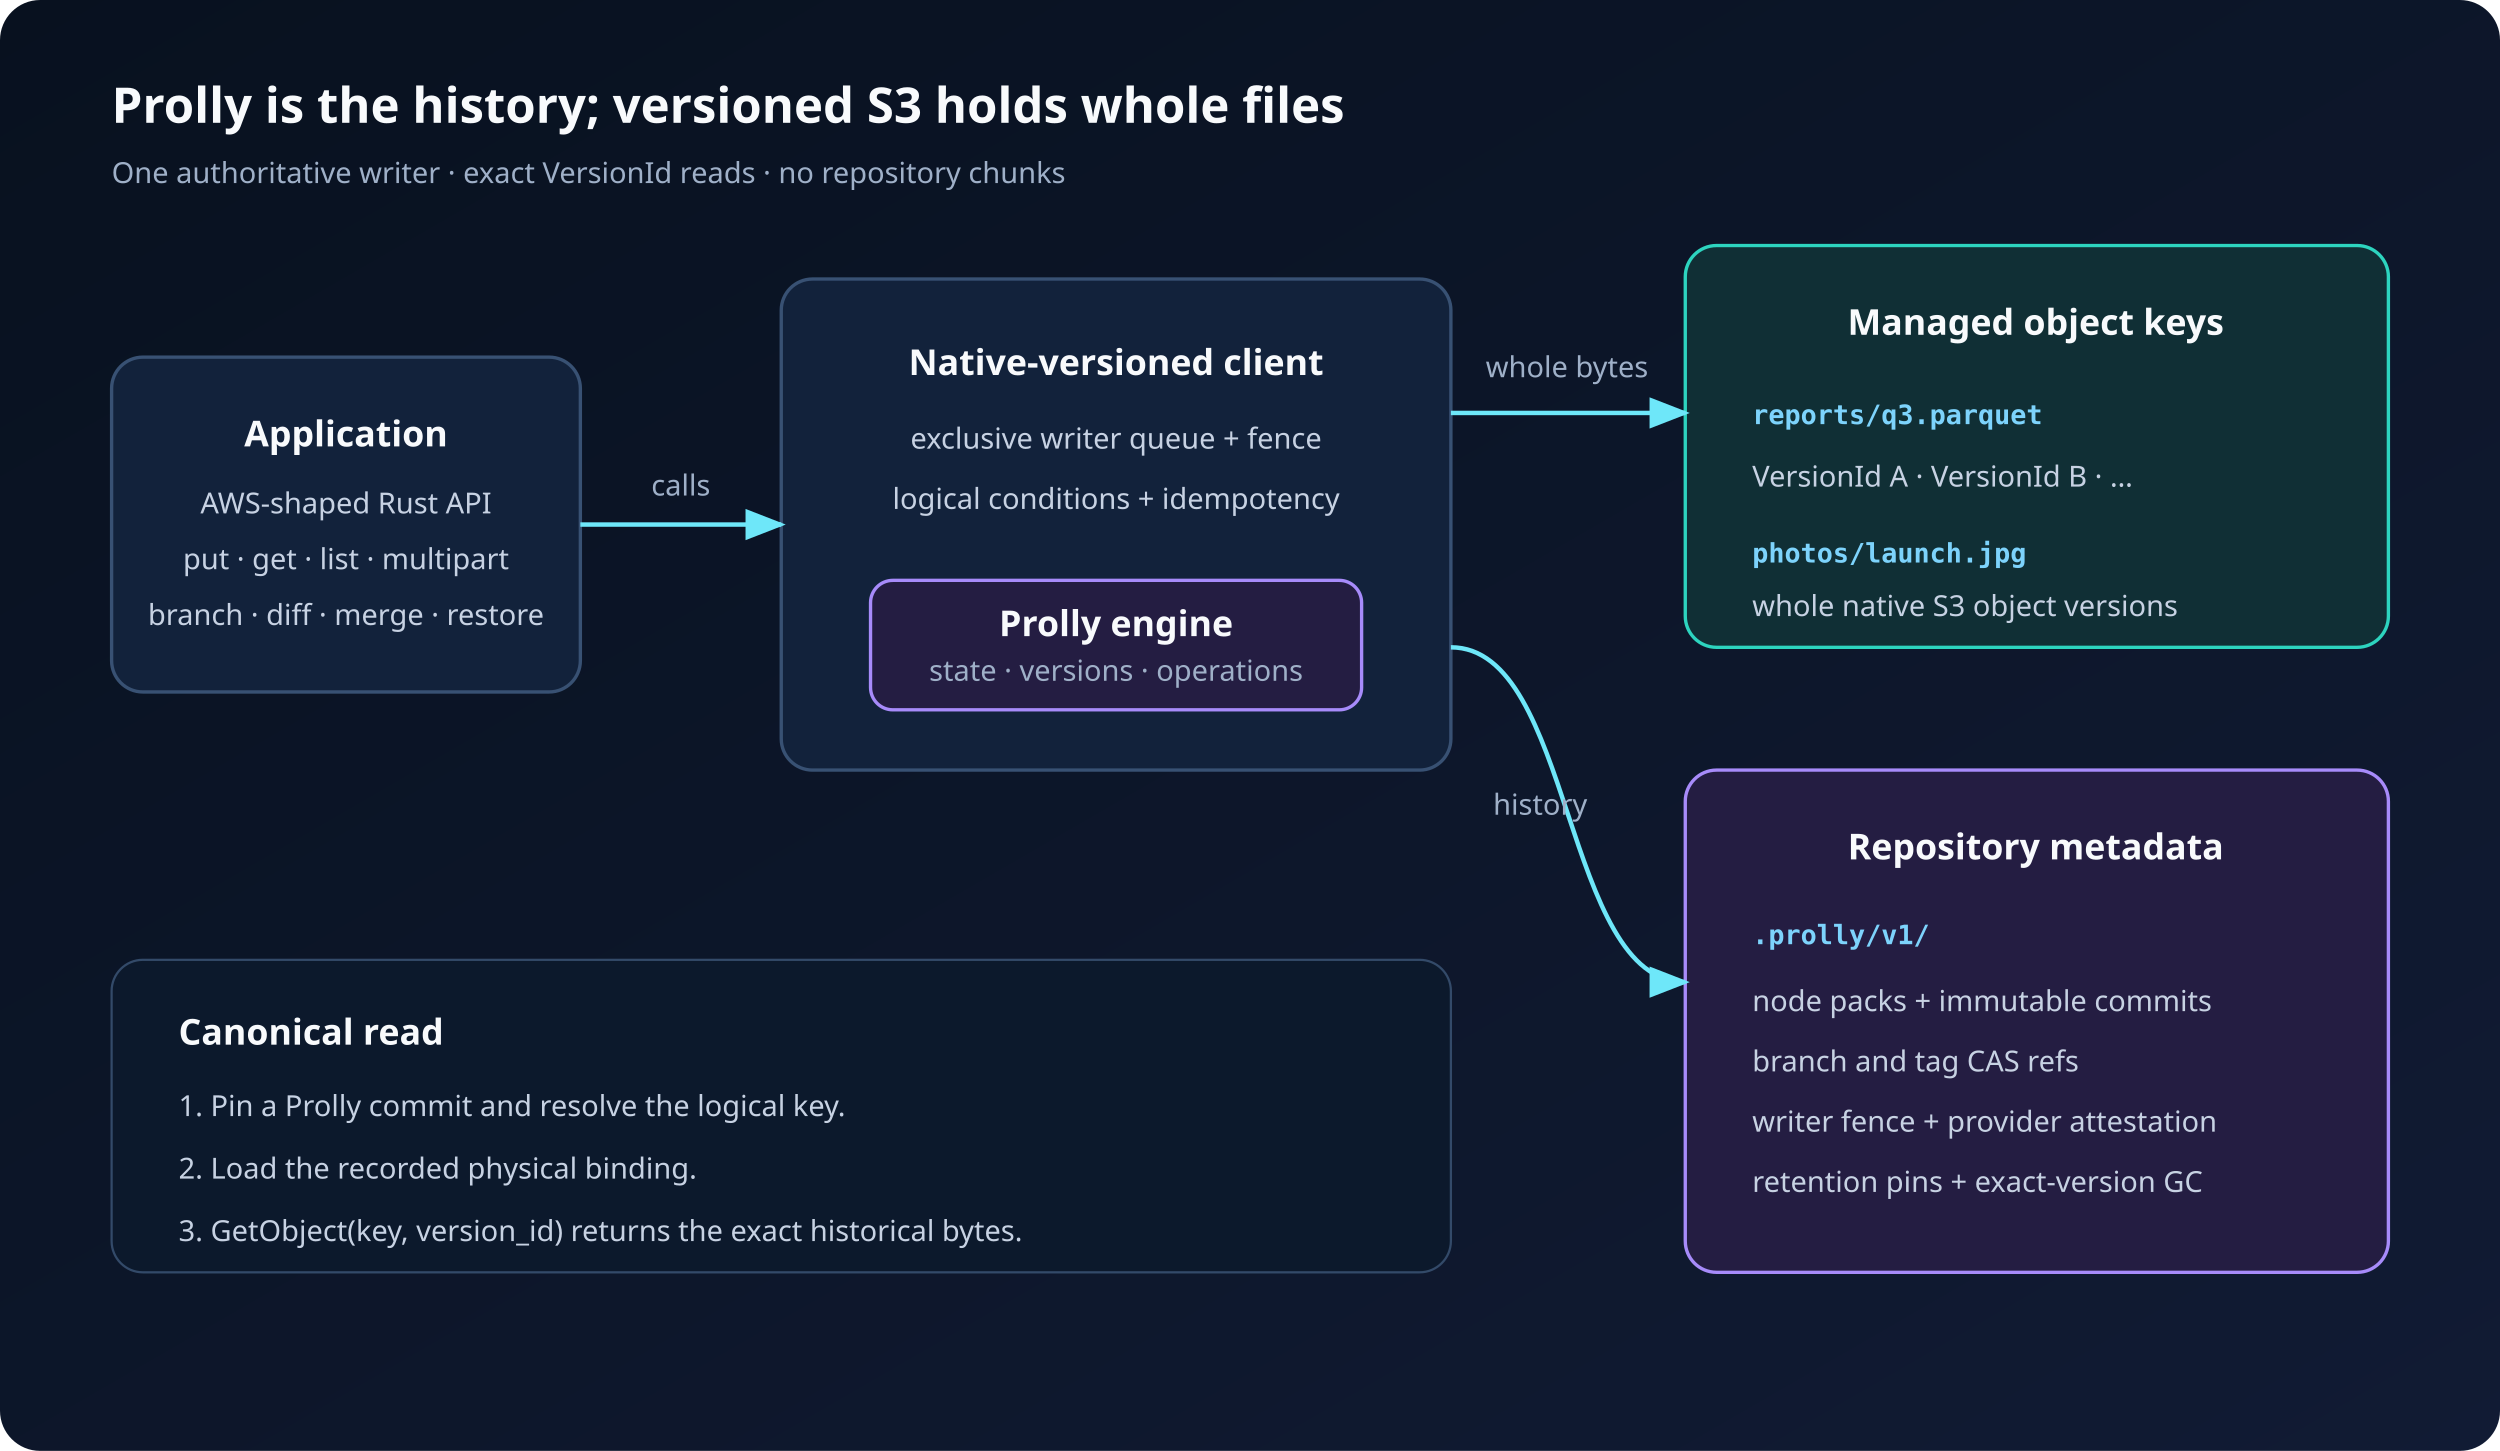
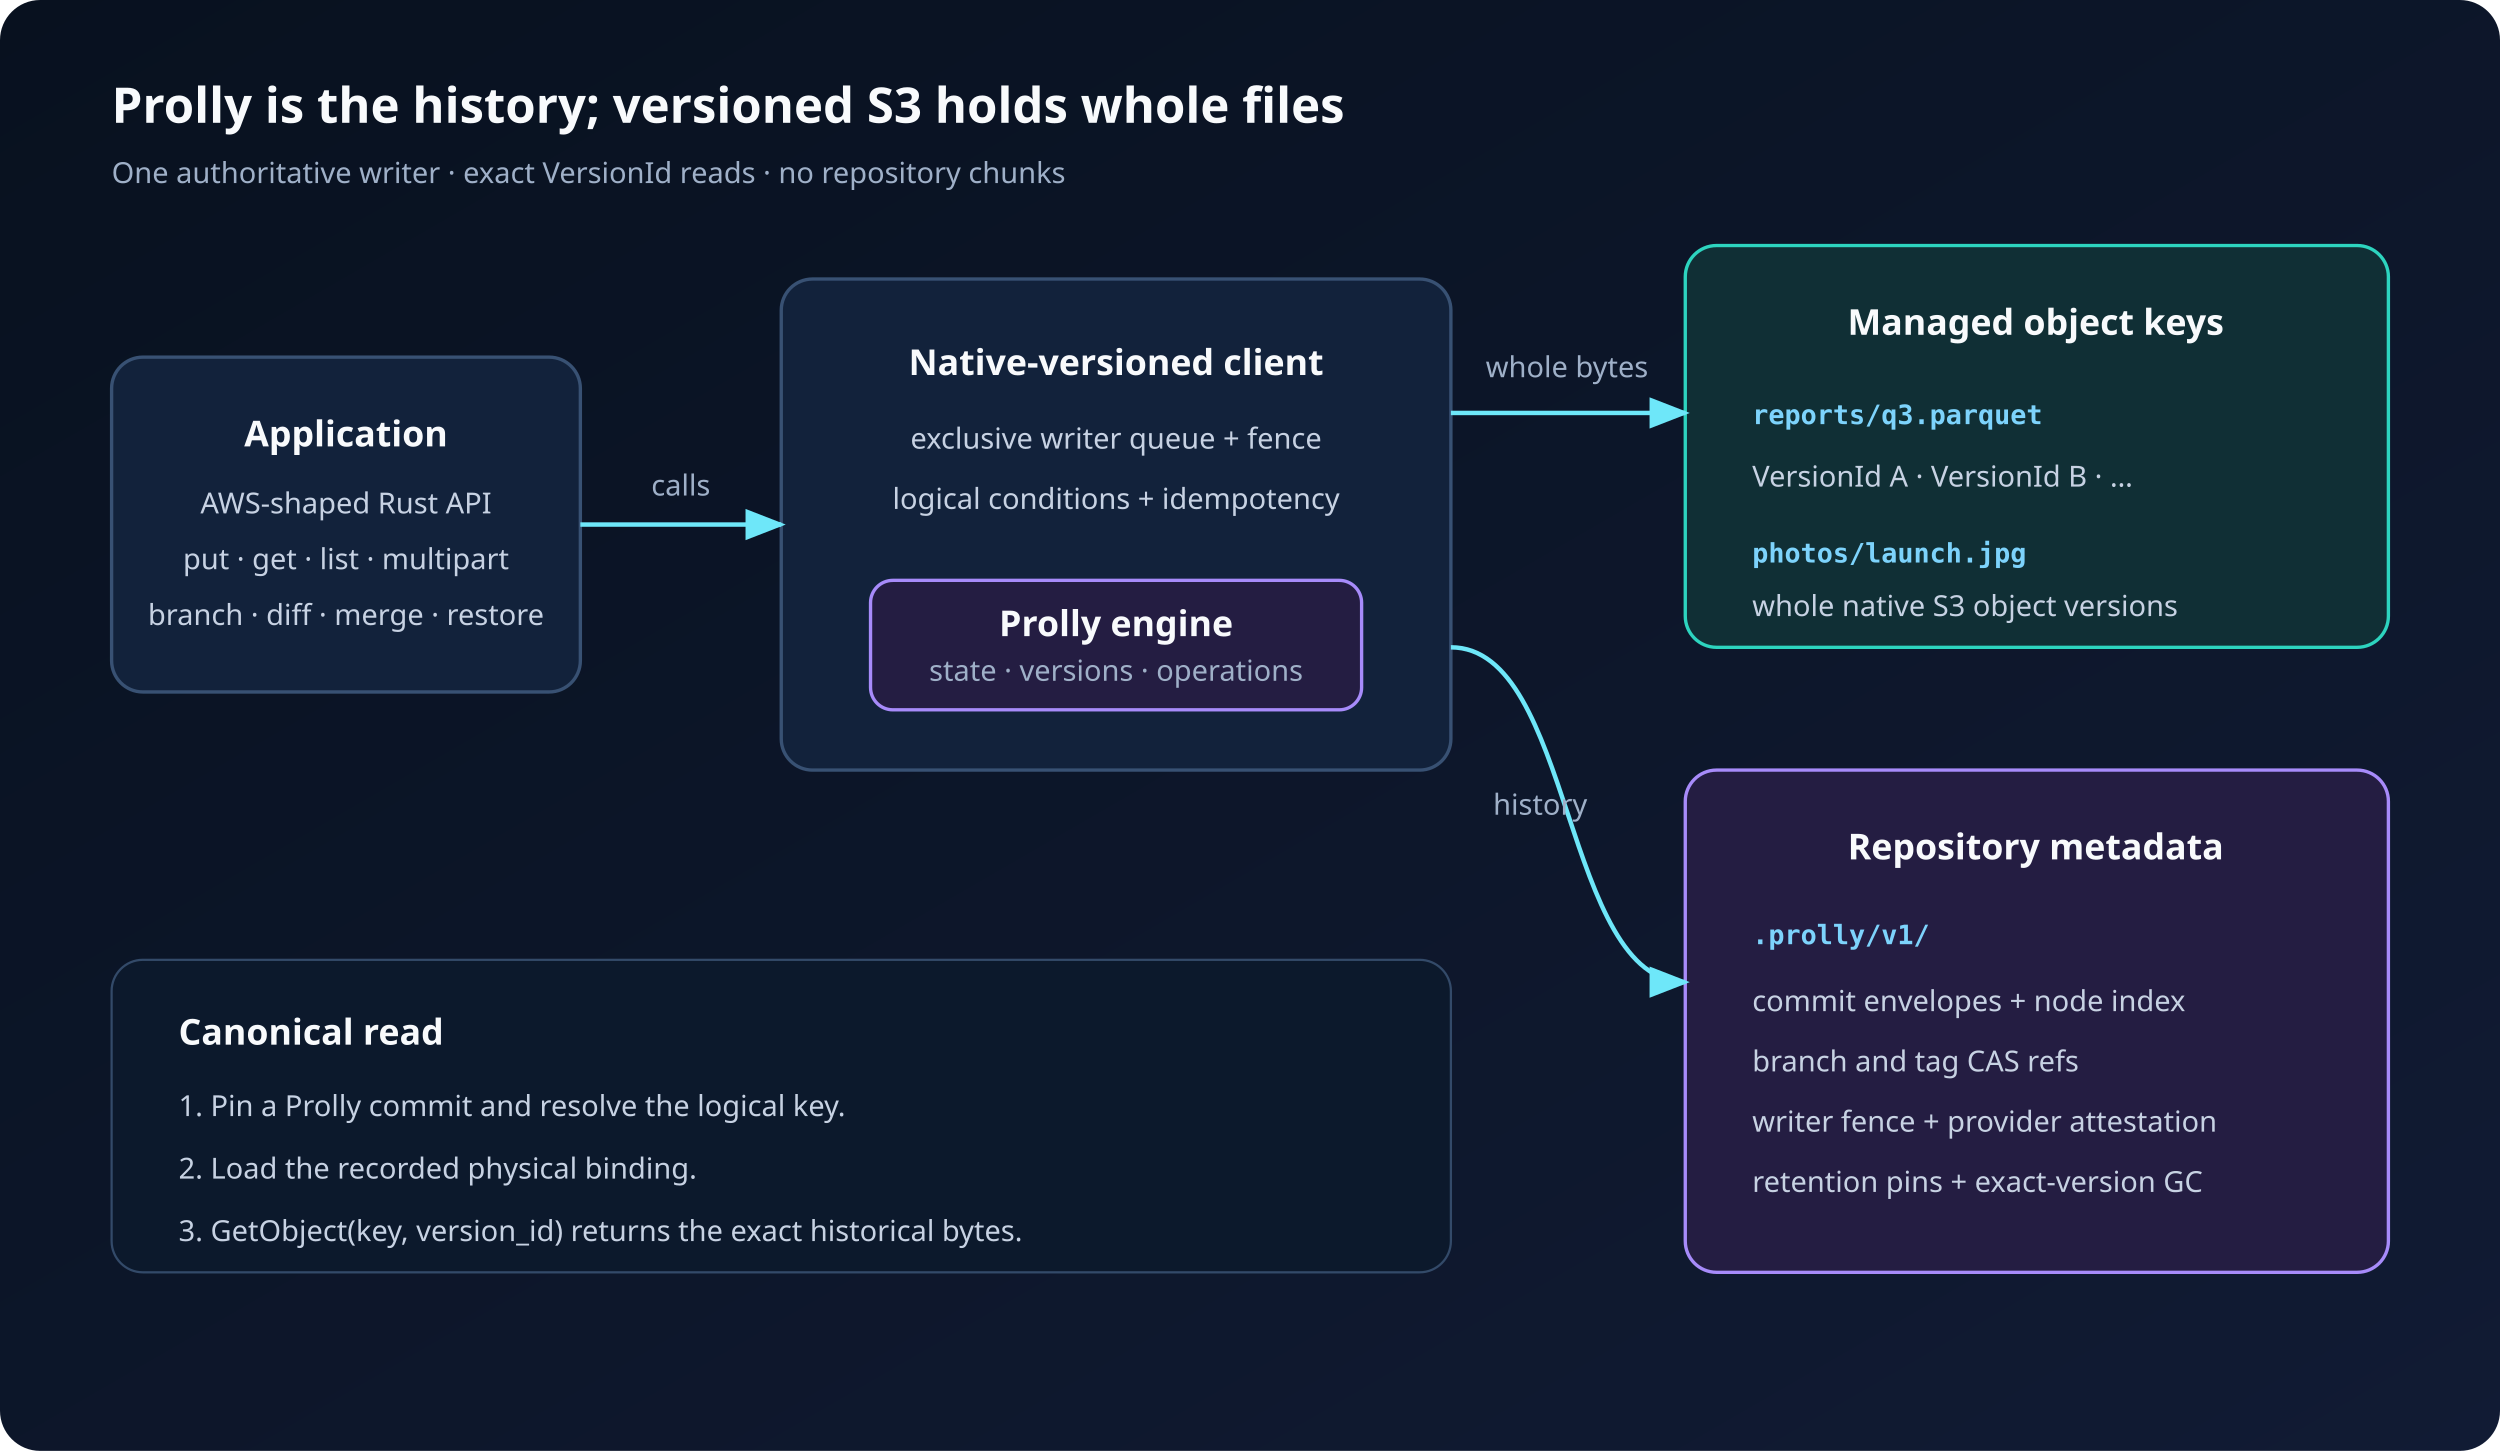
<svg xmlns="http://www.w3.org/2000/svg" viewBox="0 0 1120 650" role="img" aria-labelledby="title desc">
  <defs>
    <linearGradient id="bg" x1="0" y1="0" x2="1" y2="1">
      <stop stop-color="#08111f" />
      <stop offset="1" stop-color="#111b34" />
    </linearGradient>
    <marker id="arrow" markerWidth="9" markerHeight="7" refX="8" refY="3.5" orient="auto">
      <path d="M0 0 9 3.5 0 7Z" fill="#6ee7f9" />
    </marker>
    <style>.h{font:700 22px ui-sans-serif,system-ui;fill:#f8fafc}.s{font:400 13px ui-sans-serif,system-ui;fill:#9fb0c8}.t{font:700 16px ui-sans-serif,system-ui;fill:#f8fafc}.b{font:400 13px ui-sans-serif,system-ui;fill:#c7d2e3}.k{font:600 12px ui-monospace,SFMono-Regular,monospace;fill:#7dd3fc}.box{fill:#12223b;stroke:#385173;stroke-width:1.5}.data{fill:#102f35;stroke:#2dd4bf;stroke-width:1.5}.meta{fill:#241d42;stroke:#a78bfa;stroke-width:1.5}.line{fill:none;stroke:#6ee7f9;stroke-width:2;marker-end:url(#arrow)}</style>
  </defs>
  <rect width="1120" height="650" rx="18" fill="url(#bg)" />
  <text x="50" y="55" class="h">Prolly is the history; versioned S3 holds whole files</text>
  <text x="50" y="82" class="s">One authoritative writer · exact VersionId reads · no repository chunks</text>
  <rect x="50" y="160" width="210" height="150" rx="14" class="box" />
  <text x="155" y="200" text-anchor="middle" class="t">Application</text>
  <text x="155" y="230" text-anchor="middle" class="b">AWS-shaped Rust API</text>
  <text x="155" y="255" text-anchor="middle" class="b">put · get · list · multipart</text>
  <text x="155" y="280" text-anchor="middle" class="b">branch · diff · merge · restore</text>
  <rect x="350" y="125" width="300" height="220" rx="14" class="box" />
  <text x="500" y="168" text-anchor="middle" class="t">Native-versioned client</text>
  <text x="500" y="201" text-anchor="middle" class="b">exclusive writer queue + fence</text>
  <text x="500" y="228" text-anchor="middle" class="b">logical conditions + idempotency</text>
  <rect x="390" y="260" width="220" height="58" rx="10" class="meta" />
  <text x="500" y="285" text-anchor="middle" class="t">Prolly engine</text>
  <text x="500" y="305" text-anchor="middle" class="s">state · versions · operations</text>
  <rect x="755" y="110" width="315" height="180" rx="14" class="data" />
  <text x="912" y="150" text-anchor="middle" class="t">Managed object keys</text>
  <text x="785" y="190" class="k">reports/q3.parquet</text>
  <text x="785" y="218" class="b">VersionId A · VersionId B · …</text>
  <text x="785" y="252" class="k">photos/launch.jpg</text>
  <text x="785" y="276" class="b">whole native S3 object versions</text>
  <rect x="755" y="345" width="315" height="225" rx="14" class="meta" />
  <text x="912" y="385" text-anchor="middle" class="t">Repository metadata</text>
  <text x="785" y="423" class="k">.prolly/v1/</text>
-   <text x="785" y="453" class="b">node packs + immutable commits</text>
+   <text x="785" y="453" class="b">commit envelopes + node index</text>
  <text x="785" y="480" class="b">branch and tag CAS refs</text>
  <text x="785" y="507" class="b">writer fence + provider attestation</text>
  <text x="785" y="534" class="b">retention pins + exact-version GC</text>
  <path d="M260 235H350" class="line" />
  <text x="305" y="222" text-anchor="middle" class="s">calls</text>
  <path d="M650 185H755" class="line" />
  <text x="702" y="169" text-anchor="middle" class="s">whole bytes</text>
  <path d="M650 290C705 290 700 440 755 440" class="line" />
  <text x="690" y="365" text-anchor="middle" class="s">history</text>
  <rect x="50" y="430" width="600" height="140" rx="14" fill="#0c192c" stroke="#334a69" />
  <text x="80" y="468" class="t">Canonical read</text>
  <text x="80" y="500" class="b">1. Pin a Prolly commit and resolve the logical key.</text>
  <text x="80" y="528" class="b">2. Load the recorded physical binding.</text>
  <text x="80" y="556" class="b">3. GetObject(key, version_id) returns the exact historical bytes.</text>
</svg>
